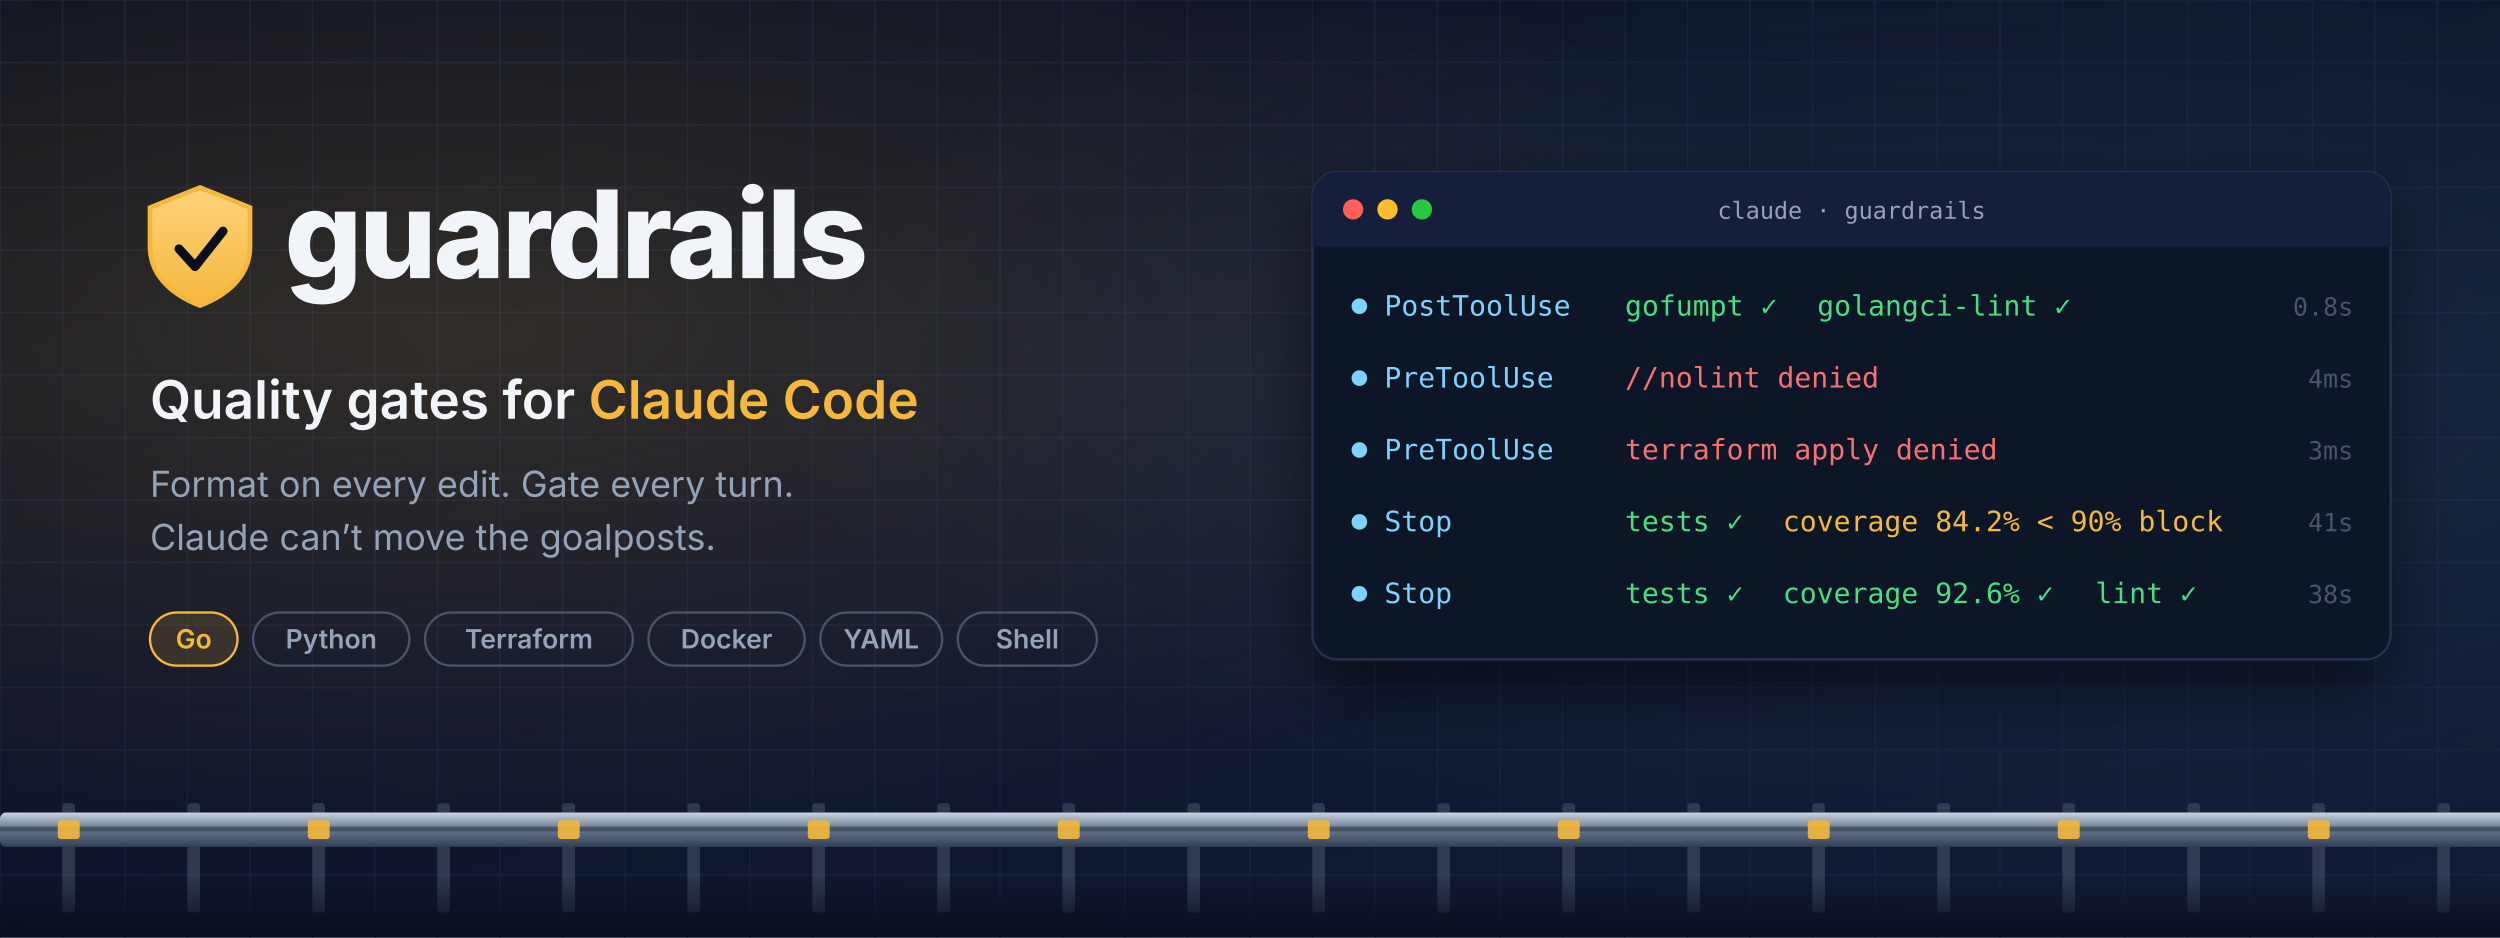
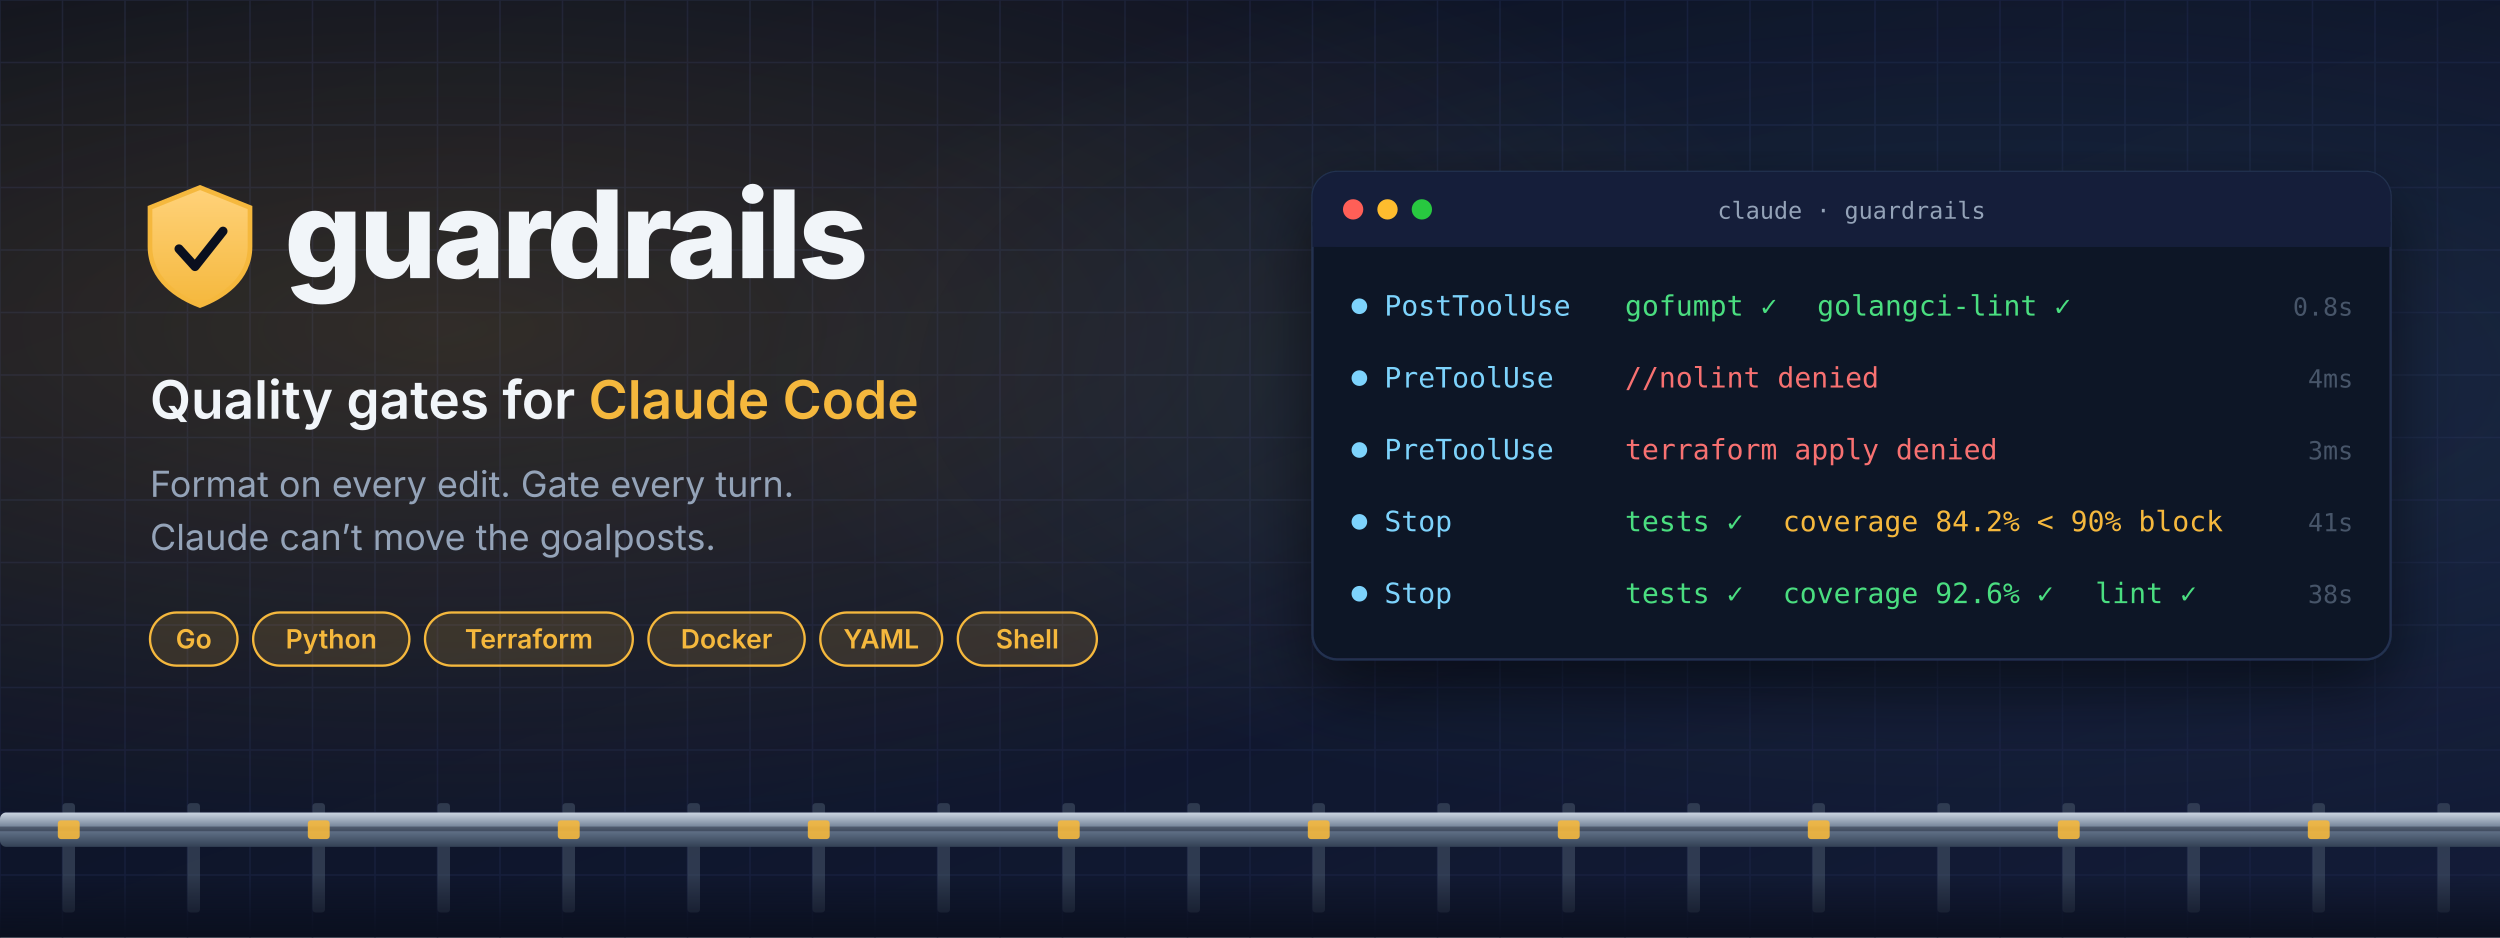
<svg xmlns="http://www.w3.org/2000/svg" width="1600" height="600" viewBox="0 0 1600 600">
  <defs>
    <linearGradient id="bg" x1="0" y1="0" x2="1" y2="1">
      <stop offset="0" stop-color="#0A0F1E" />
      <stop offset="1" stop-color="#131C38" />
    </linearGradient>
    <radialGradient id="glow" cx="0.18" cy="0.35" r="0.55">
      <stop offset="0" stop-color="#F5B83D" stop-opacity="0.16" />
      <stop offset="1" stop-color="#F5B83D" stop-opacity="0" />
    </radialGradient>
    <radialGradient id="glow2" cx="0.8" cy="0.4" r="0.5">
      <stop offset="0" stop-color="#7DD3FC" stop-opacity="0.10" />
      <stop offset="1" stop-color="#7DD3FC" stop-opacity="0" />
    </radialGradient>
    <linearGradient id="shield" x1="0" y1="0" x2="0" y2="1">
      <stop offset="0" stop-color="#FFD27A" />
      <stop offset="1" stop-color="#F5B83D" />
    </linearGradient>
    <linearGradient id="rail" x1="0" y1="0" x2="0" y2="1">
      <stop offset="0" stop-color="#CBD5E1" />
      <stop offset="0.5" stop-color="#64748B" />
      <stop offset="1" stop-color="#334155" />
    </linearGradient>
    <linearGradient id="fade" x1="0" y1="0" x2="0" y2="1">
      <stop offset="0" stop-color="#0A0F1E" stop-opacity="0" />
      <stop offset="1" stop-color="#0A0F1E" stop-opacity="1" />
    </linearGradient>
    <filter id="shadow" x="-10%" y="-10%" width="120%" height="130%">
      <feDropShadow dx="0" dy="18" stdDeviation="22" flood-color="#000" flood-opacity="0.55" />
    </filter>
  </defs>
  <rect width="1600" height="600" fill="url(#bg)" />
  <g opacity="0.55">
    <line x1="0" y1="0" x2="0" y2="600" stroke="#1B2547" stroke-width="1" />
    <line x1="40" y1="0" x2="40" y2="600" stroke="#1B2547" stroke-width="1" />
    <line x1="80" y1="0" x2="80" y2="600" stroke="#1B2547" stroke-width="1" />
    <line x1="120" y1="0" x2="120" y2="600" stroke="#1B2547" stroke-width="1" />
    <line x1="160" y1="0" x2="160" y2="600" stroke="#1B2547" stroke-width="1" />
    <line x1="200" y1="0" x2="200" y2="600" stroke="#1B2547" stroke-width="1" />
    <line x1="240" y1="0" x2="240" y2="600" stroke="#1B2547" stroke-width="1" />
    <line x1="280" y1="0" x2="280" y2="600" stroke="#1B2547" stroke-width="1" />
    <line x1="320" y1="0" x2="320" y2="600" stroke="#1B2547" stroke-width="1" />
    <line x1="360" y1="0" x2="360" y2="600" stroke="#1B2547" stroke-width="1" />
    <line x1="400" y1="0" x2="400" y2="600" stroke="#1B2547" stroke-width="1" />
    <line x1="440" y1="0" x2="440" y2="600" stroke="#1B2547" stroke-width="1" />
    <line x1="480" y1="0" x2="480" y2="600" stroke="#1B2547" stroke-width="1" />
    <line x1="520" y1="0" x2="520" y2="600" stroke="#1B2547" stroke-width="1" />
    <line x1="560" y1="0" x2="560" y2="600" stroke="#1B2547" stroke-width="1" />
    <line x1="600" y1="0" x2="600" y2="600" stroke="#1B2547" stroke-width="1" />
    <line x1="640" y1="0" x2="640" y2="600" stroke="#1B2547" stroke-width="1" />
    <line x1="680" y1="0" x2="680" y2="600" stroke="#1B2547" stroke-width="1" />
    <line x1="720" y1="0" x2="720" y2="600" stroke="#1B2547" stroke-width="1" />
    <line x1="760" y1="0" x2="760" y2="600" stroke="#1B2547" stroke-width="1" />
    <line x1="800" y1="0" x2="800" y2="600" stroke="#1B2547" stroke-width="1" />
    <line x1="840" y1="0" x2="840" y2="600" stroke="#1B2547" stroke-width="1" />
    <line x1="880" y1="0" x2="880" y2="600" stroke="#1B2547" stroke-width="1" />
    <line x1="920" y1="0" x2="920" y2="600" stroke="#1B2547" stroke-width="1" />
    <line x1="960" y1="0" x2="960" y2="600" stroke="#1B2547" stroke-width="1" />
    <line x1="1000" y1="0" x2="1000" y2="600" stroke="#1B2547" stroke-width="1" />
    <line x1="1040" y1="0" x2="1040" y2="600" stroke="#1B2547" stroke-width="1" />
    <line x1="1080" y1="0" x2="1080" y2="600" stroke="#1B2547" stroke-width="1" />
    <line x1="1120" y1="0" x2="1120" y2="600" stroke="#1B2547" stroke-width="1" />
    <line x1="1160" y1="0" x2="1160" y2="600" stroke="#1B2547" stroke-width="1" />
    <line x1="1200" y1="0" x2="1200" y2="600" stroke="#1B2547" stroke-width="1" />
    <line x1="1240" y1="0" x2="1240" y2="600" stroke="#1B2547" stroke-width="1" />
    <line x1="1280" y1="0" x2="1280" y2="600" stroke="#1B2547" stroke-width="1" />
    <line x1="1320" y1="0" x2="1320" y2="600" stroke="#1B2547" stroke-width="1" />
    <line x1="1360" y1="0" x2="1360" y2="600" stroke="#1B2547" stroke-width="1" />
    <line x1="1400" y1="0" x2="1400" y2="600" stroke="#1B2547" stroke-width="1" />
    <line x1="1440" y1="0" x2="1440" y2="600" stroke="#1B2547" stroke-width="1" />
    <line x1="1480" y1="0" x2="1480" y2="600" stroke="#1B2547" stroke-width="1" />
    <line x1="1520" y1="0" x2="1520" y2="600" stroke="#1B2547" stroke-width="1" />
    <line x1="1560" y1="0" x2="1560" y2="600" stroke="#1B2547" stroke-width="1" />
    <line x1="0" y1="0" x2="1600" y2="0" stroke="#1B2547" stroke-width="1" />
    <line x1="0" y1="40" x2="1600" y2="40" stroke="#1B2547" stroke-width="1" />
    <line x1="0" y1="80" x2="1600" y2="80" stroke="#1B2547" stroke-width="1" />
    <line x1="0" y1="120" x2="1600" y2="120" stroke="#1B2547" stroke-width="1" />
    <line x1="0" y1="160" x2="1600" y2="160" stroke="#1B2547" stroke-width="1" />
    <line x1="0" y1="200" x2="1600" y2="200" stroke="#1B2547" stroke-width="1" />
    <line x1="0" y1="240" x2="1600" y2="240" stroke="#1B2547" stroke-width="1" />
    <line x1="0" y1="280" x2="1600" y2="280" stroke="#1B2547" stroke-width="1" />
    <line x1="0" y1="320" x2="1600" y2="320" stroke="#1B2547" stroke-width="1" />
    <line x1="0" y1="360" x2="1600" y2="360" stroke="#1B2547" stroke-width="1" />
    <line x1="0" y1="400" x2="1600" y2="400" stroke="#1B2547" stroke-width="1" />
    <line x1="0" y1="440" x2="1600" y2="440" stroke="#1B2547" stroke-width="1" />
    <line x1="0" y1="480" x2="1600" y2="480" stroke="#1B2547" stroke-width="1" />
    <line x1="0" y1="520" x2="1600" y2="520" stroke="#1B2547" stroke-width="1" />
    <line x1="0" y1="560" x2="1600" y2="560" stroke="#1B2547" stroke-width="1" />
  </g>
  <rect width="1600" height="600" fill="url(#glow)" />
  <rect width="1600" height="600" fill="url(#glow2)" />
  <g transform="scale(1.0)">
    <path d="M 128.0 120 L 160 132.838 L 160 157.76 C 160 178.906 142.08 190.234 128.0 195.52 C 113.92 190.234 96 178.906 96 157.76 L 96 132.838 Z" fill="url(#shield)" stroke="#F5B83D" stroke-width="3" />
    <path d="M 114.56 159.27 L 124.8 170.598 L 142.72 147.942" fill="none" stroke="#0A0F1E" stroke-width="5.76" stroke-linecap="round" stroke-linejoin="round" />
    <text x="182" y="178" font-family="Inter, 'Inter Display', sans-serif" font-size="78" font-weight="800" fill="#F1F5F9" letter-spacing="-2">guardrails</text>
    <text x="96" y="268" font-family="Inter, 'Inter Display', sans-serif" font-size="34" font-weight="600" fill="#F1F5F9">Quality gates for <tspan fill="#F5B83D">Claude Code</tspan>
    </text>
    <text x="96" y="318" font-family="Inter, 'Inter Display', sans-serif" font-size="23" fill="#94A3B8">Format on every edit. Gate every turn.</text>
    <text x="96" y="352" font-family="Inter, 'Inter Display', sans-serif" font-size="23" fill="#94A3B8">Claude can’t move the goalposts.</text>
    <rect x="96" y="392" width="56" height="34" rx="17" fill="#F5B83D" fill-opacity="0.14" stroke="#F5B83D" stroke-width="1.5" />
    <text x="124.0" y="415" font-family="Inter, 'Inter Display', sans-serif" font-size="17" font-weight="600" fill="#F5B83D" text-anchor="middle">Go</text>
-     <rect x="162" y="392" width="100" height="34" rx="17" fill="none" fill-opacity="0" stroke="#475569" stroke-width="1.5" />
-     <text x="212.0" y="415" font-family="Inter, 'Inter Display', sans-serif" font-size="17" font-weight="600" fill="#94A3B8" text-anchor="middle">Python</text>
-     <rect x="272" y="392" width="133" height="34" rx="17" fill="none" fill-opacity="0" stroke="#475569" stroke-width="1.5" />
-     <text x="338.5" y="415" font-family="Inter, 'Inter Display', sans-serif" font-size="17" font-weight="600" fill="#94A3B8" text-anchor="middle">Terraform</text>
-     <rect x="415" y="392" width="100" height="34" rx="17" fill="none" fill-opacity="0" stroke="#475569" stroke-width="1.5" />
-     <text x="465.0" y="415" font-family="Inter, 'Inter Display', sans-serif" font-size="17" font-weight="600" fill="#94A3B8" text-anchor="middle">Docker</text>
-     <rect x="525" y="392" width="78" height="34" rx="17" fill="none" fill-opacity="0" stroke="#475569" stroke-width="1.5" />
-     <text x="564.0" y="415" font-family="Inter, 'Inter Display', sans-serif" font-size="17" font-weight="600" fill="#94A3B8" text-anchor="middle">YAML</text>
-     <rect x="613" y="392" width="89" height="34" rx="17" fill="none" fill-opacity="0" stroke="#475569" stroke-width="1.5" />
-     <text x="657.5" y="415" font-family="Inter, 'Inter Display', sans-serif" font-size="17" font-weight="600" fill="#94A3B8" text-anchor="middle">Shell</text>
+     <rect x="162" y="392" width="100" height="34" rx="17" fill="#F5B83D" fill-opacity="0.14" stroke="#F5B83D" stroke-width="1.5" />
+     <text x="212.0" y="415" font-family="Inter, 'Inter Display', sans-serif" font-size="17" font-weight="600" fill="#F5B83D" text-anchor="middle">Python</text>
+     <rect x="272" y="392" width="133" height="34" rx="17" fill="#F5B83D" fill-opacity="0.14" stroke="#F5B83D" stroke-width="1.5" />
+     <text x="338.5" y="415" font-family="Inter, 'Inter Display', sans-serif" font-size="17" font-weight="600" fill="#F5B83D" text-anchor="middle">Terraform</text>
+     <rect x="415" y="392" width="100" height="34" rx="17" fill="#F5B83D" fill-opacity="0.14" stroke="#F5B83D" stroke-width="1.5" />
+     <text x="465.0" y="415" font-family="Inter, 'Inter Display', sans-serif" font-size="17" font-weight="600" fill="#F5B83D" text-anchor="middle">Docker</text>
+     <rect x="525" y="392" width="78" height="34" rx="17" fill="#F5B83D" fill-opacity="0.14" stroke="#F5B83D" stroke-width="1.5" />
+     <text x="564.0" y="415" font-family="Inter, 'Inter Display', sans-serif" font-size="17" font-weight="600" fill="#F5B83D" text-anchor="middle">YAML</text>
+     <rect x="613" y="392" width="89" height="34" rx="17" fill="#F5B83D" fill-opacity="0.14" stroke="#F5B83D" stroke-width="1.5" />
+     <text x="657.5" y="415" font-family="Inter, 'Inter Display', sans-serif" font-size="17" font-weight="600" fill="#F5B83D" text-anchor="middle">Shell</text>
    <g filter="url(#shadow)">
      <rect x="840" y="110" width="690" height="312" rx="16" fill="#0D1428" stroke="#24304F" stroke-width="1.5" />
    </g>
    <rect x="840" y="110" width="690" height="48" rx="16" fill="#151E3A" />
    <rect x="840" y="142" width="690" height="16" fill="#151E3A" />
    <circle cx="866" cy="134" r="6.5" fill="#FF5F57" />
    <circle cx="888" cy="134" r="6.5" fill="#FEBC2E" />
    <circle cx="910" cy="134" r="6.5" fill="#28C840" />
    <text x="1185.0" y="140" font-family="'DejaVu Sans Mono', monospace" font-size="15" fill="#94A3B8" text-anchor="middle">claude · guardrails</text>
    <circle cx="870" cy="196" r="5" fill="#7DD3FC" />
    <text x="886" y="202" font-family="'DejaVu Sans Mono', monospace" font-size="18" fill="#7DD3FC">PostToolUse</text>
    <text x="1040" y="202" font-family="'DejaVu Sans Mono', monospace" font-size="18" fill="#4ADE80">gofumpt ✓</text>
    <text x="1163" y="202" font-family="'DejaVu Sans Mono', monospace" font-size="18" fill="#4ADE80">golangci-lint ✓</text>
    <text x="1506" y="202" font-family="'DejaVu Sans Mono', monospace" font-size="16" fill="#475569" text-anchor="end">0.8s</text>
    <circle cx="870" cy="242" r="5" fill="#7DD3FC" />
    <text x="886" y="248" font-family="'DejaVu Sans Mono', monospace" font-size="18" fill="#7DD3FC">PreToolUse</text>
    <text x="1040" y="248" font-family="'DejaVu Sans Mono', monospace" font-size="18" fill="#F87171">//nolint denied</text>
    <text x="1506" y="248" font-family="'DejaVu Sans Mono', monospace" font-size="16" fill="#475569" text-anchor="end">4ms</text>
    <circle cx="870" cy="288" r="5" fill="#7DD3FC" />
    <text x="886" y="294" font-family="'DejaVu Sans Mono', monospace" font-size="18" fill="#7DD3FC">PreToolUse</text>
    <text x="1040" y="294" font-family="'DejaVu Sans Mono', monospace" font-size="18" fill="#F87171">terraform apply denied</text>
    <text x="1506" y="294" font-family="'DejaVu Sans Mono', monospace" font-size="16" fill="#475569" text-anchor="end">3ms</text>
    <circle cx="870" cy="334" r="5" fill="#7DD3FC" />
    <text x="886" y="340" font-family="'DejaVu Sans Mono', monospace" font-size="18" fill="#7DD3FC">Stop</text>
    <text x="1040" y="340" font-family="'DejaVu Sans Mono', monospace" font-size="18" fill="#4ADE80">tests ✓</text>
    <text x="1141" y="340" font-family="'DejaVu Sans Mono', monospace" font-size="18" fill="#F5B83D">coverage 84.2% &lt; 90% block</text>
    <text x="1506" y="340" font-family="'DejaVu Sans Mono', monospace" font-size="16" fill="#475569" text-anchor="end">41s</text>
    <circle cx="870" cy="380" r="5" fill="#7DD3FC" />
    <text x="886" y="386" font-family="'DejaVu Sans Mono', monospace" font-size="18" fill="#7DD3FC">Stop</text>
    <text x="1040" y="386" font-family="'DejaVu Sans Mono', monospace" font-size="18" fill="#4ADE80">tests ✓</text>
    <text x="1141" y="386" font-family="'DejaVu Sans Mono', monospace" font-size="18" fill="#4ADE80">coverage 92.6% ✓</text>
    <text x="1341" y="386" font-family="'DejaVu Sans Mono', monospace" font-size="18" fill="#4ADE80">lint ✓</text>
    <text x="1506" y="386" font-family="'DejaVu Sans Mono', monospace" font-size="16" fill="#475569" text-anchor="end">38s</text>
    <rect x="40" y="514" width="8" height="70" rx="2" fill="#475569" opacity="0.55" />
    <rect x="120" y="514" width="8" height="70" rx="2" fill="#475569" opacity="0.55" />
    <rect x="200" y="514" width="8" height="70" rx="2" fill="#475569" opacity="0.55" />
    <rect x="280" y="514" width="8" height="70" rx="2" fill="#475569" opacity="0.55" />
    <rect x="360" y="514" width="8" height="70" rx="2" fill="#475569" opacity="0.55" />
    <rect x="440" y="514" width="8" height="70" rx="2" fill="#475569" opacity="0.55" />
    <rect x="520" y="514" width="8" height="70" rx="2" fill="#475569" opacity="0.55" />
    <rect x="600" y="514" width="8" height="70" rx="2" fill="#475569" opacity="0.55" />
    <rect x="680" y="514" width="8" height="70" rx="2" fill="#475569" opacity="0.55" />
    <rect x="760" y="514" width="8" height="70" rx="2" fill="#475569" opacity="0.55" />
    <rect x="840" y="514" width="8" height="70" rx="2" fill="#475569" opacity="0.55" />
    <rect x="920" y="514" width="8" height="70" rx="2" fill="#475569" opacity="0.55" />
    <rect x="1000" y="514" width="8" height="70" rx="2" fill="#475569" opacity="0.55" />
    <rect x="1080" y="514" width="8" height="70" rx="2" fill="#475569" opacity="0.55" />
    <rect x="1160" y="514" width="8" height="70" rx="2" fill="#475569" opacity="0.55" />
    <rect x="1240" y="514" width="8" height="70" rx="2" fill="#475569" opacity="0.55" />
    <rect x="1320" y="514" width="8" height="70" rx="2" fill="#475569" opacity="0.55" />
    <rect x="1400" y="514" width="8" height="70" rx="2" fill="#475569" opacity="0.55" />
    <rect x="1480" y="514" width="8" height="70" rx="2" fill="#475569" opacity="0.55" />
    <rect x="1560" y="514" width="8" height="70" rx="2" fill="#475569" opacity="0.55" />
    <rect x="1640" y="514" width="8" height="70" rx="2" fill="#475569" opacity="0.55" />
    <rect x="1720" y="514" width="8" height="70" rx="2" fill="#475569" opacity="0.55" />
    <rect x="0" y="520" width="1680" height="22" rx="4" fill="url(#rail)" />
    <rect x="0" y="529" width="1680" height="3" fill="#0A0F1E" opacity="0.35" />
    <rect x="37" y="525" width="14" height="12" rx="2" fill="#F5B83D" opacity="0.9" />
    <rect x="197" y="525" width="14" height="12" rx="2" fill="#F5B83D" opacity="0.9" />
    <rect x="357" y="525" width="14" height="12" rx="2" fill="#F5B83D" opacity="0.9" />
    <rect x="517" y="525" width="14" height="12" rx="2" fill="#F5B83D" opacity="0.9" />
    <rect x="677" y="525" width="14" height="12" rx="2" fill="#F5B83D" opacity="0.9" />
    <rect x="837" y="525" width="14" height="12" rx="2" fill="#F5B83D" opacity="0.9" />
    <rect x="997" y="525" width="14" height="12" rx="2" fill="#F5B83D" opacity="0.9" />
    <rect x="1157" y="525" width="14" height="12" rx="2" fill="#F5B83D" opacity="0.9" />
    <rect x="1317" y="525" width="14" height="12" rx="2" fill="#F5B83D" opacity="0.9" />
    <rect x="1477" y="525" width="14" height="12" rx="2" fill="#F5B83D" opacity="0.9" />
    <rect x="1637" y="525" width="14" height="12" rx="2" fill="#F5B83D" opacity="0.9" />
    <rect x="0" y="560" width="1680" height="40" fill="url(#fade)" />
  </g>
</svg>
